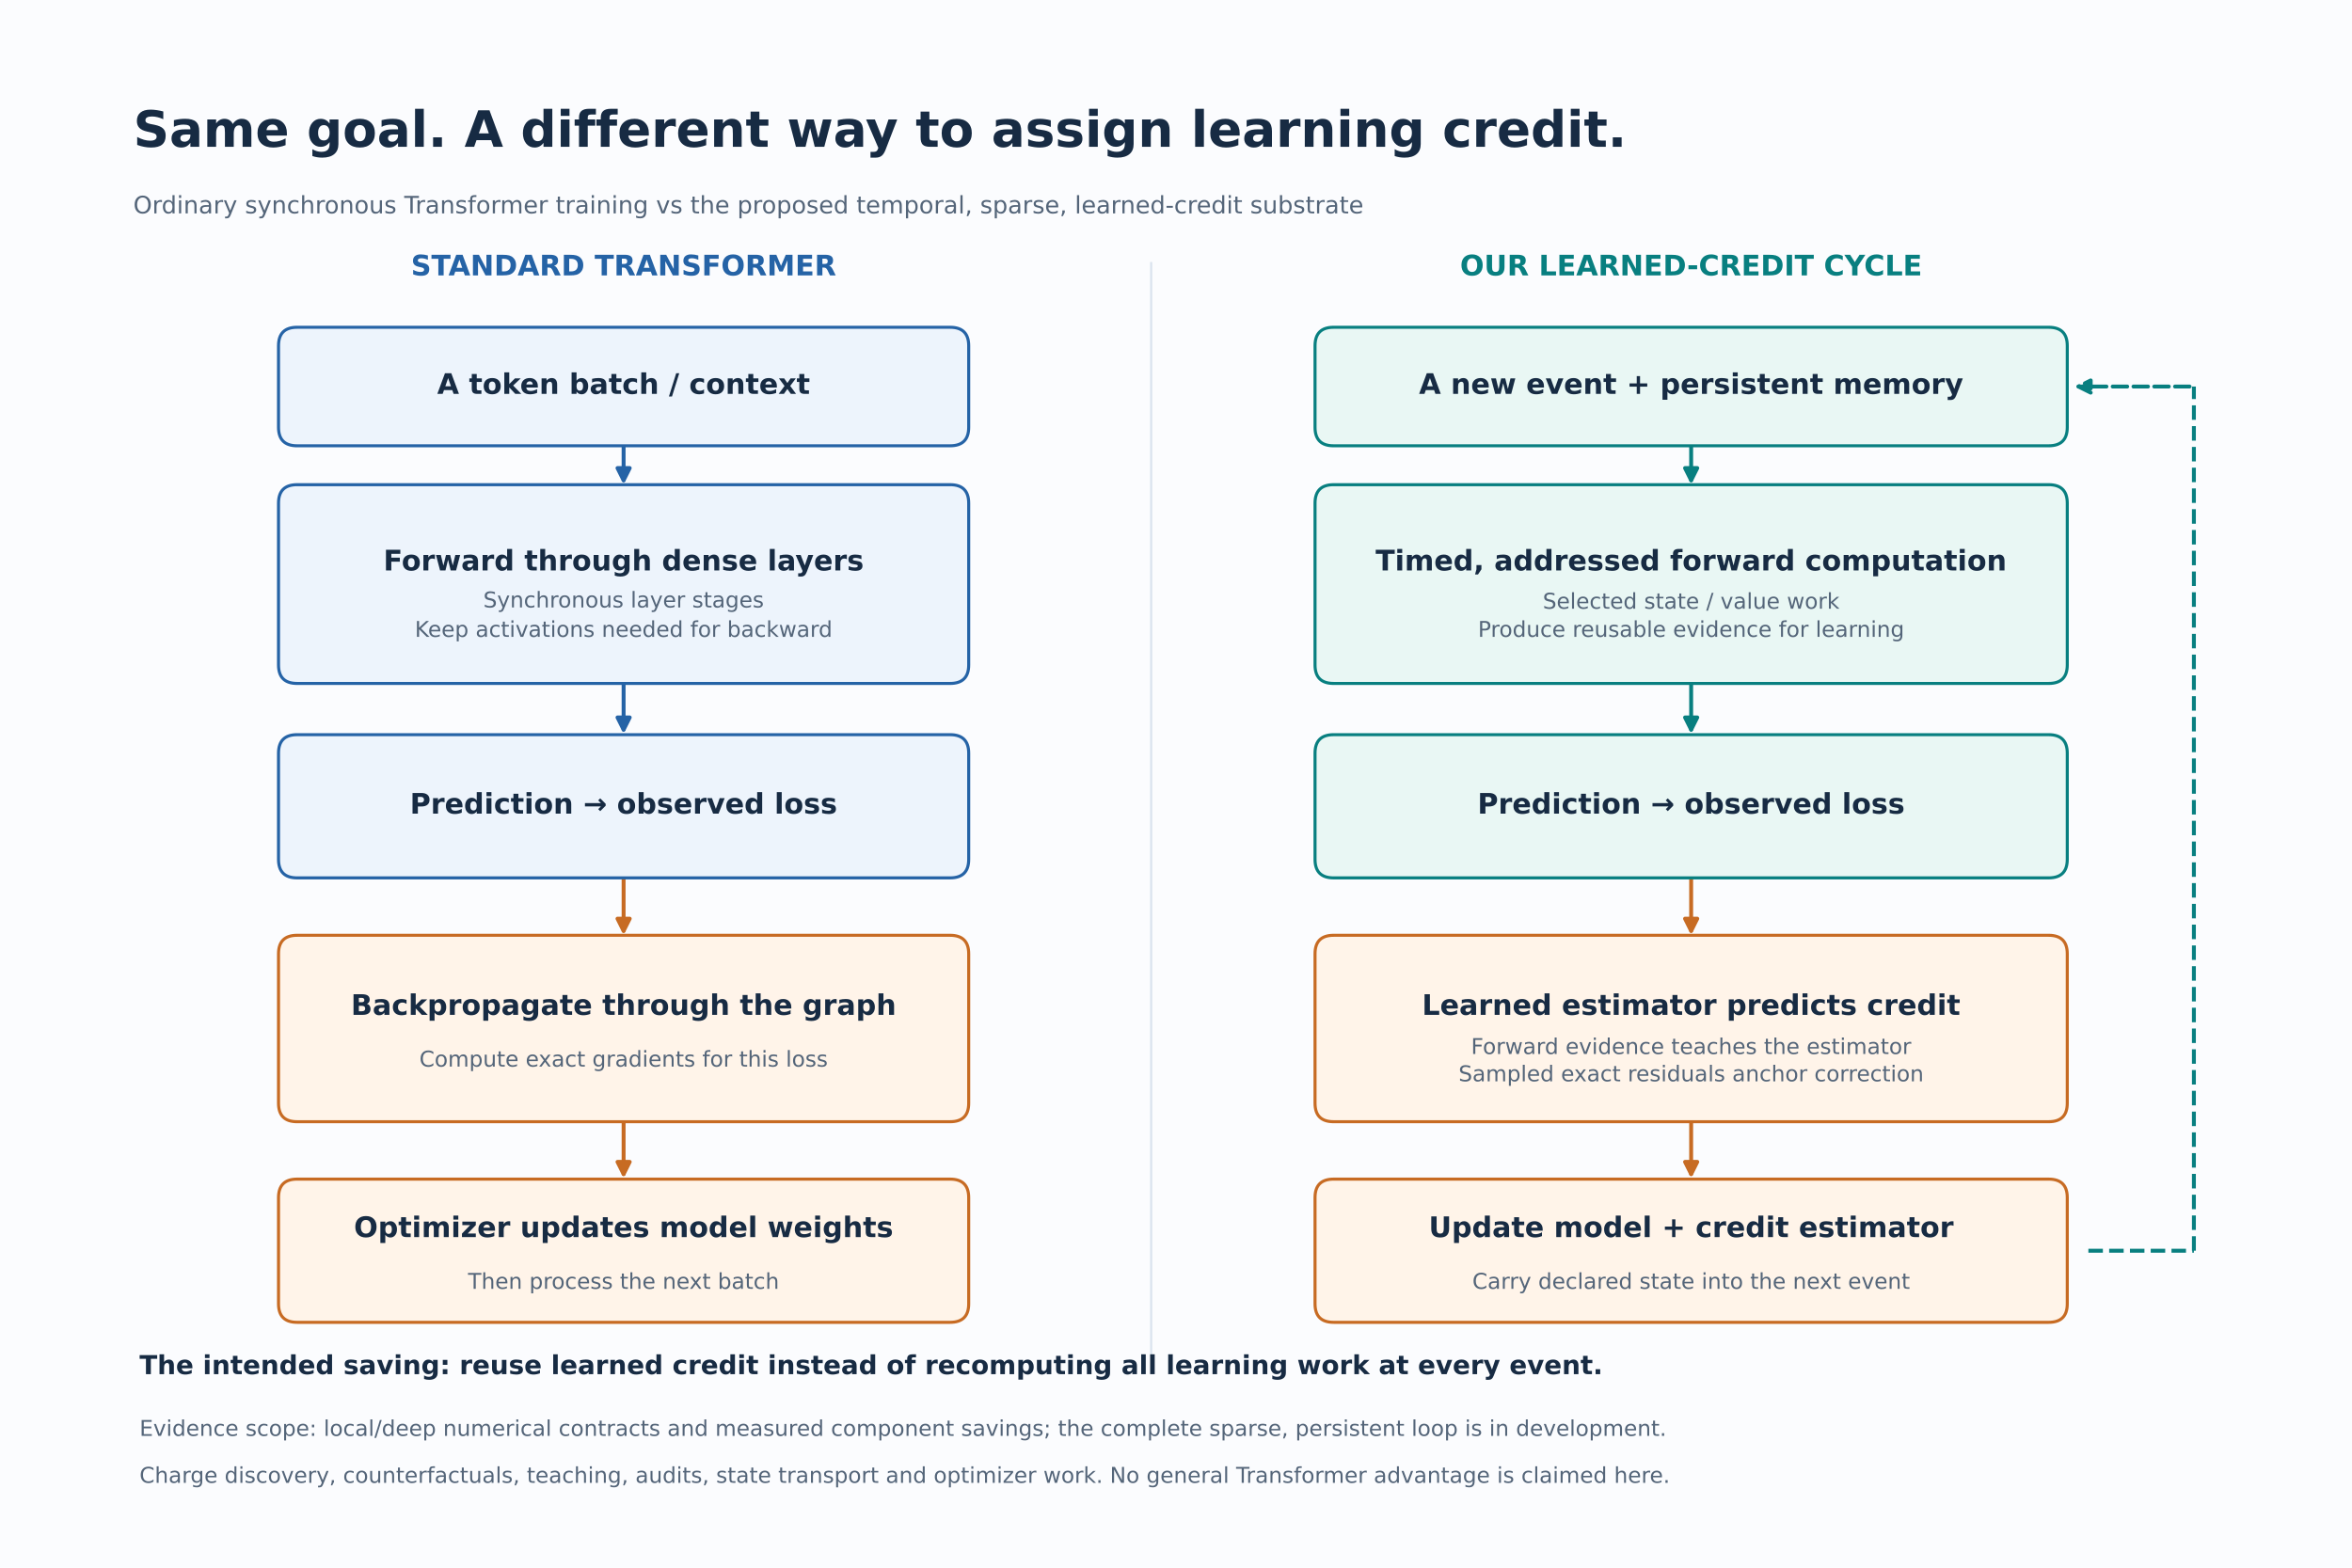
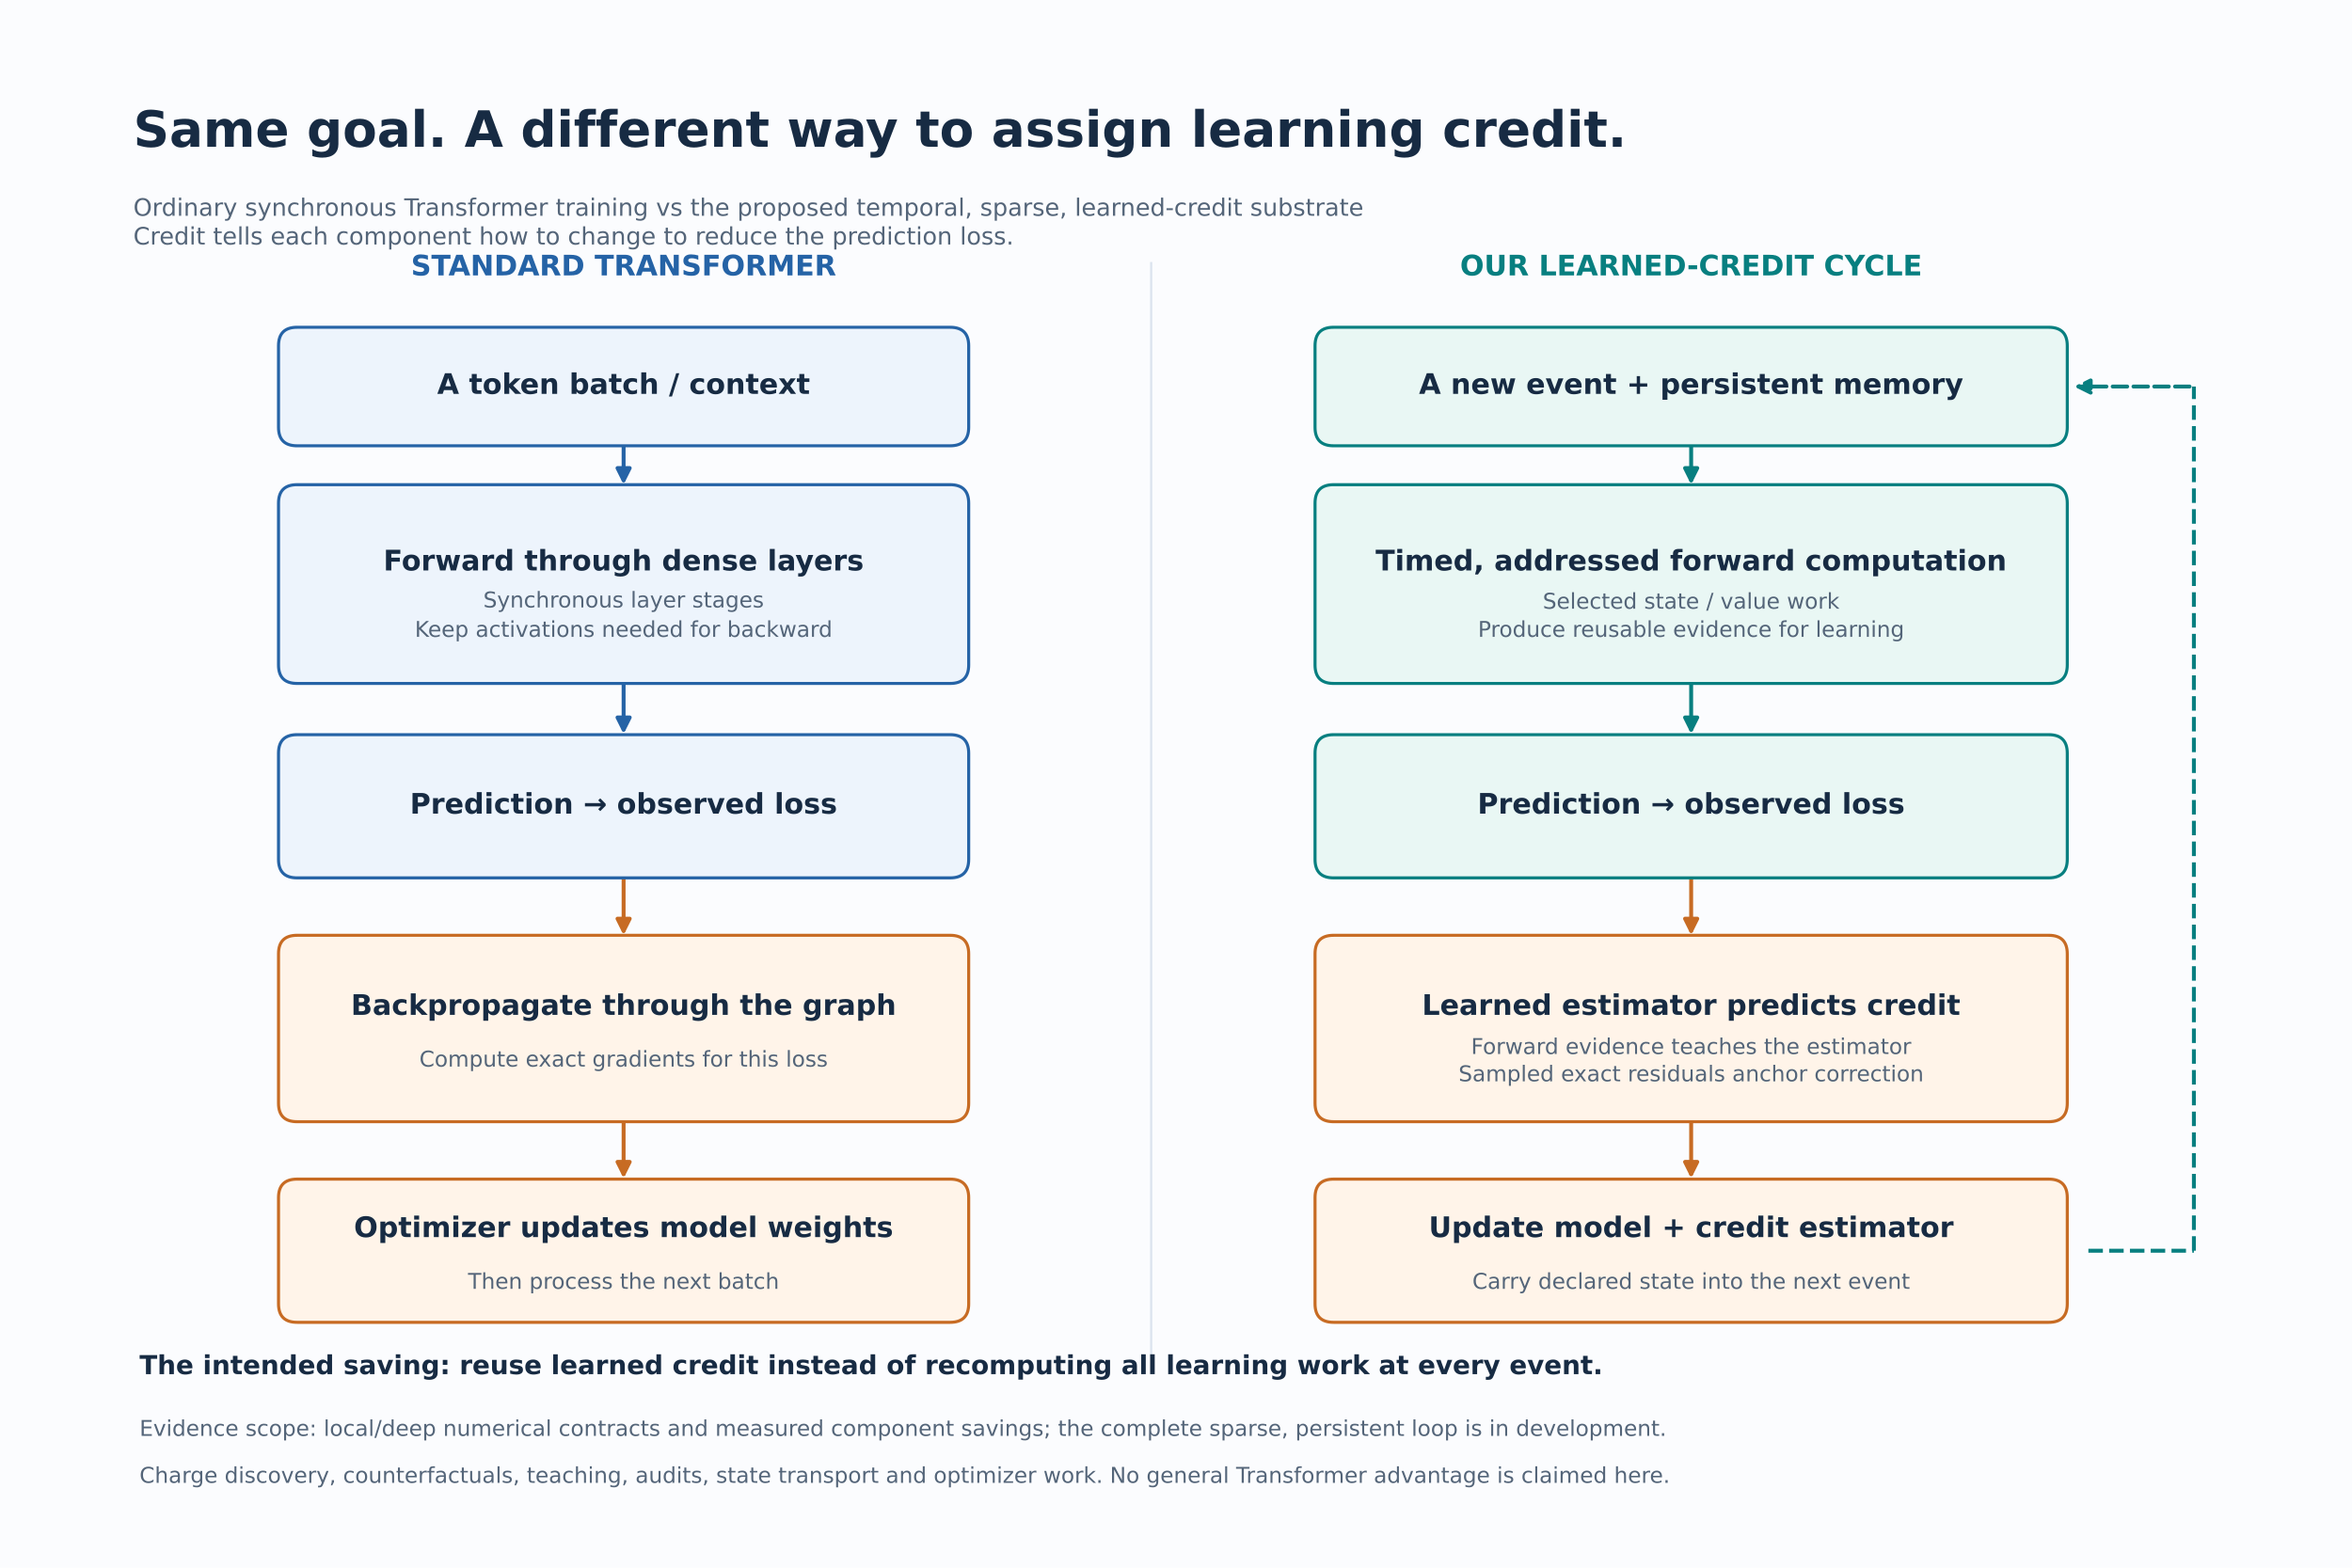
<svg xmlns="http://www.w3.org/2000/svg" width="1080pt" height="720pt" viewBox="0 0 1080 720" version="1.1">
  <defs>
    <style type="text/css">*{stroke-linejoin: round; stroke-linecap: butt}</style>
  </defs>
  <g id="figure_1">
    <g id="patch_1">
      <path d="M 0 720  L 1080 720  L 1080 0  L 0 0  z " style="fill: #fbfcfe" />
    </g>
    <g id="axes_1">
      <g id="patch_2">
-         <path d="M 286.35 203.34  Q 286.35 212.963 286.35 220.574  " clip-path="url(#p57a406624e)" style="fill: none; stroke: #2563a6; stroke-width: 1.8; stroke-linecap: round" />
-         <path d="M 289.15 214.974  L 286.35 220.574  L 283.55 214.974  z " clip-path="url(#p57a406624e)" style="fill: #2563a6; stroke: #2563a6; stroke-width: 1.8; stroke-linecap: round" />
+         <path d="M 286.35 203.34  Q 286.35 212.963 286.35 220.574  " clip-path="url(#p5f7de2a06b)" style="fill: none; stroke: #2563a6; stroke-width: 1.8; stroke-linecap: round" />
+         <path d="M 289.15 214.974  L 286.35 220.574  L 283.55 214.974  z " clip-path="url(#p5f7de2a06b)" style="fill: #2563a6; stroke: #2563a6; stroke-width: 1.8; stroke-linecap: round" />
      </g>
      <g id="patch_3">
-         <path d="M 286.35 313.901  Q 286.35 325.511 286.35 335.11  " clip-path="url(#p57a406624e)" style="fill: none; stroke: #2563a6; stroke-width: 1.8; stroke-linecap: round" />
-         <path d="M 289.15 329.51  L 286.35 335.11  L 283.55 329.51  z " clip-path="url(#p57a406624e)" style="fill: #2563a6; stroke: #2563a6; stroke-width: 1.8; stroke-linecap: round" />
+         <path d="M 286.35 313.901  Q 286.35 325.511 286.35 335.11  " clip-path="url(#p5f7de2a06b)" style="fill: none; stroke: #2563a6; stroke-width: 1.8; stroke-linecap: round" />
+         <path d="M 289.15 329.51  L 286.35 335.11  L 283.55 329.51  z " clip-path="url(#p5f7de2a06b)" style="fill: #2563a6; stroke: #2563a6; stroke-width: 1.8; stroke-linecap: round" />
      </g>
      <g id="patch_4">
-         <path d="M 286.35 403.489  Q 286.35 416.514 286.35 427.525  " clip-path="url(#p57a406624e)" style="fill: none; stroke: #c76b23; stroke-width: 1.8; stroke-linecap: round" />
-         <path d="M 289.15 421.925  L 286.35 427.525  L 283.55 421.925  z " clip-path="url(#p57a406624e)" style="fill: #c76b23; stroke: #c76b23; stroke-width: 1.8; stroke-linecap: round" />
+         <path d="M 286.35 403.489  Q 286.35 416.514 286.35 427.525  " clip-path="url(#p5f7de2a06b)" style="fill: none; stroke: #c76b23; stroke-width: 1.8; stroke-linecap: round" />
+         <path d="M 289.15 421.925  L 286.35 427.525  L 283.55 421.925  z " clip-path="url(#p5f7de2a06b)" style="fill: #c76b23; stroke: #c76b23; stroke-width: 1.8; stroke-linecap: round" />
      </g>
      <g id="patch_5">
-         <path d="M 286.35 515.188  Q 286.35 528.213 286.35 539.224  " clip-path="url(#p57a406624e)" style="fill: none; stroke: #c76b23; stroke-width: 1.8; stroke-linecap: round" />
-         <path d="M 289.15 533.624  L 286.35 539.224  L 283.55 533.624  z " clip-path="url(#p57a406624e)" style="fill: #c76b23; stroke: #c76b23; stroke-width: 1.8; stroke-linecap: round" />
+         <path d="M 286.35 515.188  Q 286.35 528.213 286.35 539.224  " clip-path="url(#p5f7de2a06b)" style="fill: none; stroke: #c76b23; stroke-width: 1.8; stroke-linecap: round" />
+         <path d="M 289.15 533.624  L 286.35 539.224  L 283.55 533.624  z " clip-path="url(#p5f7de2a06b)" style="fill: #c76b23; stroke: #c76b23; stroke-width: 1.8; stroke-linecap: round" />
      </g>
      <g id="patch_6">
-         <path d="M 776.55 203.34  Q 776.55 212.963 776.55 220.574  " clip-path="url(#p57a406624e)" style="fill: none; stroke: #087f80; stroke-width: 1.8; stroke-linecap: round" />
-         <path d="M 779.35 214.974  L 776.55 220.574  L 773.75 214.974  z " clip-path="url(#p57a406624e)" style="fill: #087f80; stroke: #087f80; stroke-width: 1.8; stroke-linecap: round" />
+         <path d="M 776.55 203.34  Q 776.55 212.963 776.55 220.574  " clip-path="url(#p5f7de2a06b)" style="fill: none; stroke: #087f80; stroke-width: 1.8; stroke-linecap: round" />
+         <path d="M 779.35 214.974  L 776.55 220.574  L 773.75 214.974  z " clip-path="url(#p5f7de2a06b)" style="fill: #087f80; stroke: #087f80; stroke-width: 1.8; stroke-linecap: round" />
      </g>
      <g id="patch_7">
-         <path d="M 776.55 313.901  Q 776.55 325.511 776.55 335.11  " clip-path="url(#p57a406624e)" style="fill: none; stroke: #087f80; stroke-width: 1.8; stroke-linecap: round" />
-         <path d="M 779.35 329.51  L 776.55 335.11  L 773.75 329.51  z " clip-path="url(#p57a406624e)" style="fill: #087f80; stroke: #087f80; stroke-width: 1.8; stroke-linecap: round" />
+         <path d="M 776.55 313.901  Q 776.55 325.511 776.55 335.11  " clip-path="url(#p5f7de2a06b)" style="fill: none; stroke: #087f80; stroke-width: 1.8; stroke-linecap: round" />
+         <path d="M 779.35 329.51  L 776.55 335.11  L 773.75 329.51  z " clip-path="url(#p5f7de2a06b)" style="fill: #087f80; stroke: #087f80; stroke-width: 1.8; stroke-linecap: round" />
      </g>
      <g id="patch_8">
-         <path d="M 776.55 403.489  Q 776.55 416.514 776.55 427.525  " clip-path="url(#p57a406624e)" style="fill: none; stroke: #c76b23; stroke-width: 1.8; stroke-linecap: round" />
-         <path d="M 779.35 421.925  L 776.55 427.525  L 773.75 421.925  z " clip-path="url(#p57a406624e)" style="fill: #c76b23; stroke: #c76b23; stroke-width: 1.8; stroke-linecap: round" />
+         <path d="M 776.55 403.489  Q 776.55 416.514 776.55 427.525  " clip-path="url(#p5f7de2a06b)" style="fill: none; stroke: #c76b23; stroke-width: 1.8; stroke-linecap: round" />
+         <path d="M 779.35 421.925  L 776.55 427.525  L 773.75 421.925  z " clip-path="url(#p5f7de2a06b)" style="fill: #c76b23; stroke: #c76b23; stroke-width: 1.8; stroke-linecap: round" />
      </g>
      <g id="patch_9">
-         <path d="M 776.55 515.188  Q 776.55 528.213 776.55 539.224  " clip-path="url(#p57a406624e)" style="fill: none; stroke: #c76b23; stroke-width: 1.8; stroke-linecap: round" />
-         <path d="M 779.35 533.624  L 776.55 539.224  L 773.75 533.624  z " clip-path="url(#p57a406624e)" style="fill: #c76b23; stroke: #c76b23; stroke-width: 1.8; stroke-linecap: round" />
+         <path d="M 776.55 515.188  Q 776.55 528.213 776.55 539.224  " clip-path="url(#p5f7de2a06b)" style="fill: none; stroke: #c76b23; stroke-width: 1.8; stroke-linecap: round" />
+         <path d="M 779.35 533.624  L 776.55 539.224  L 773.75 533.624  z " clip-path="url(#p5f7de2a06b)" style="fill: #c76b23; stroke: #c76b23; stroke-width: 1.8; stroke-linecap: round" />
      </g>
      <g id="line2d_1">
-         <path d="M 958.95 574.425  L 1007.4 574.425  " clip-path="url(#p57a406624e)" style="fill: none; stroke-dasharray: 6.66,2.88; stroke-dashoffset: 0; stroke: #087f80; stroke-width: 1.8" />
+         <path d="M 958.95 574.425  L 1007.4 574.425  " clip-path="url(#p5f7de2a06b)" style="fill: none; stroke-dasharray: 6.66,2.88; stroke-dashoffset: 0; stroke: #087f80; stroke-width: 1.8" />
      </g>
      <g id="line2d_2">
-         <path d="M 1007.4 574.425  L 1007.4 177.525  " clip-path="url(#p57a406624e)" style="fill: none; stroke-dasharray: 6.66,2.88; stroke-dashoffset: 0; stroke: #087f80; stroke-width: 1.8" />
+         <path d="M 1007.4 574.425  L 1007.4 177.525  " clip-path="url(#p5f7de2a06b)" style="fill: none; stroke-dasharray: 6.66,2.88; stroke-dashoffset: 0; stroke: #087f80; stroke-width: 1.8" />
      </g>
      <g id="patch_10">
-         <path d="M 1005.4 177.525  Q 978.898 177.525 954.41 177.525  " clip-path="url(#p57a406624e)" style="fill: none; stroke-dasharray: 6.66,2.88; stroke-dashoffset: 0; stroke: #087f80; stroke-width: 1.8; stroke-linecap: round" />
-         <path d="M 960.01 180.325  L 954.41 177.525  L 960.01 174.725  z " clip-path="url(#p57a406624e)" style="fill: #087f80; stroke-dasharray: 6.66,2.88; stroke-dashoffset: 0; stroke: #087f80; stroke-width: 1.8; stroke-linecap: round" />
+         <path d="M 1005.4 177.525  Q 978.898 177.525 954.41 177.525  " clip-path="url(#p5f7de2a06b)" style="fill: none; stroke-dasharray: 6.66,2.88; stroke-dashoffset: 0; stroke: #087f80; stroke-width: 1.8; stroke-linecap: round" />
+         <path d="M 960.01 180.325  L 954.41 177.525  L 960.01 174.725  z " clip-path="url(#p5f7de2a06b)" style="fill: #087f80; stroke-dasharray: 6.66,2.88; stroke-dashoffset: 0; stroke: #087f80; stroke-width: 1.8; stroke-linecap: round" />
      </g>
      <g id="line2d_3">
-         <path d="M 528.6 622.62  L 528.6 120.825  " clip-path="url(#p57a406624e)" style="fill: none; stroke: #dbe3ee; stroke-linecap: square" />
+         <path d="M 528.6 622.62  L 528.6 120.825  " clip-path="url(#p5f7de2a06b)" style="fill: none; stroke: #dbe3ee; stroke-linecap: square" />
      </g>
      <g id="patch_11">
-         <path d="M 136.44 204.741  L 436.26 204.741  Q 444.81 204.741 444.81 196.236  L 444.81 158.814  Q 444.81 150.309 436.26 150.309  L 136.44 150.309  Q 127.89 150.309 127.89 158.814  L 127.89 196.236  Q 127.89 204.741 136.44 204.741  z " clip-path="url(#p57a406624e)" style="fill: #edf4fc; stroke: #2563a6; stroke-width: 1.4; stroke-linejoin: miter" />
+         <path d="M 136.44 204.741  L 436.26 204.741  Q 444.81 204.741 444.81 196.236  L 444.81 158.814  Q 444.81 150.309 436.26 150.309  L 136.44 150.309  Q 127.89 150.309 127.89 158.814  L 127.89 196.236  Q 127.89 204.741 136.44 204.741  z " clip-path="url(#p5f7de2a06b)" style="fill: #edf4fc; stroke: #2563a6; stroke-width: 1.4; stroke-linejoin: miter" />
      </g>
      <g id="patch_12">
-         <path d="M 136.44 313.889  L 436.26 313.889  Q 444.81 313.889 444.81 305.384  L 444.81 231.107  Q 444.81 222.601 436.26 222.601  L 136.44 222.601  Q 127.89 222.601 127.89 231.107  L 127.89 305.384  Q 127.89 313.889 136.44 313.889  z " clip-path="url(#p57a406624e)" style="fill: #edf4fc; stroke: #2563a6; stroke-width: 1.4; stroke-linejoin: miter" />
+         <path d="M 136.44 313.889  L 436.26 313.889  Q 444.81 313.889 444.81 305.384  L 444.81 231.107  Q 444.81 222.601 436.26 222.601  L 136.44 222.601  Q 127.89 222.601 127.89 231.107  L 127.89 305.384  Q 127.89 313.889 136.44 313.889  z " clip-path="url(#p5f7de2a06b)" style="fill: #edf4fc; stroke: #2563a6; stroke-width: 1.4; stroke-linejoin: miter" />
      </g>
      <g id="patch_13">
-         <path d="M 136.44 403.191  L 436.26 403.191  Q 444.81 403.191 444.81 394.686  L 444.81 345.924  Q 444.81 337.419 436.26 337.419  L 136.44 337.419  Q 127.89 337.419 127.89 345.924  L 127.89 394.686  Q 127.89 403.191 136.44 403.191  z " clip-path="url(#p57a406624e)" style="fill: #edf4fc; stroke: #2563a6; stroke-width: 1.4; stroke-linejoin: miter" />
+         <path d="M 136.44 403.191  L 436.26 403.191  Q 444.81 403.191 444.81 394.686  L 444.81 345.924  Q 444.81 337.419 436.26 337.419  L 136.44 337.419  Q 127.89 337.419 127.89 345.924  L 127.89 394.686  Q 127.89 403.191 136.44 403.191  z " clip-path="url(#p5f7de2a06b)" style="fill: #edf4fc; stroke: #2563a6; stroke-width: 1.4; stroke-linejoin: miter" />
      </g>
      <g id="patch_14">
-         <path d="M 136.44 515.173  L 436.26 515.173  Q 444.81 515.173 444.81 506.668  L 444.81 438.062  Q 444.81 429.557 436.26 429.557  L 136.44 429.557  Q 127.89 429.557 127.89 438.062  L 127.89 506.668  Q 127.89 515.173 136.44 515.173  z " clip-path="url(#p57a406624e)" style="fill: #fff4e9; stroke: #c76b23; stroke-width: 1.4; stroke-linejoin: miter" />
+         <path d="M 136.44 515.173  L 436.26 515.173  Q 444.81 515.173 444.81 506.668  L 444.81 438.062  Q 444.81 429.557 436.26 429.557  L 136.44 429.557  Q 127.89 429.557 127.89 438.062  L 127.89 506.668  Q 127.89 515.173 136.44 515.173  z " clip-path="url(#p5f7de2a06b)" style="fill: #fff4e9; stroke: #c76b23; stroke-width: 1.4; stroke-linejoin: miter" />
      </g>
      <g id="patch_15">
-         <path d="M 136.44 607.311  L 436.26 607.311  Q 444.81 607.311 444.81 598.806  L 444.81 550.044  Q 444.81 541.539 436.26 541.539  L 136.44 541.539  Q 127.89 541.539 127.89 550.044  L 127.89 598.806  Q 127.89 607.311 136.44 607.311  z " clip-path="url(#p57a406624e)" style="fill: #fff4e9; stroke: #c76b23; stroke-width: 1.4; stroke-linejoin: miter" />
+         <path d="M 136.44 607.311  L 436.26 607.311  Q 444.81 607.311 444.81 598.806  L 444.81 550.044  Q 444.81 541.539 436.26 541.539  L 136.44 541.539  Q 127.89 541.539 127.89 550.044  L 127.89 598.806  Q 127.89 607.311 136.44 607.311  z " clip-path="url(#p5f7de2a06b)" style="fill: #fff4e9; stroke: #c76b23; stroke-width: 1.4; stroke-linejoin: miter" />
      </g>
      <g id="patch_16">
-         <path d="M 612.39 204.741  L 940.71 204.741  Q 949.26 204.741 949.26 196.236  L 949.26 158.814  Q 949.26 150.309 940.71 150.309  L 612.39 150.309  Q 603.84 150.309 603.84 158.814  L 603.84 196.236  Q 603.84 204.741 612.39 204.741  z " clip-path="url(#p57a406624e)" style="fill: #e9f7f4; stroke: #087f80; stroke-width: 1.4; stroke-linejoin: miter" />
+         <path d="M 612.39 204.741  L 940.71 204.741  Q 949.26 204.741 949.26 196.236  L 949.26 158.814  Q 949.26 150.309 940.71 150.309  L 612.39 150.309  Q 603.84 150.309 603.84 158.814  L 603.84 196.236  Q 603.84 204.741 612.39 204.741  z " clip-path="url(#p5f7de2a06b)" style="fill: #e9f7f4; stroke: #087f80; stroke-width: 1.4; stroke-linejoin: miter" />
      </g>
      <g id="patch_17">
-         <path d="M 612.39 313.889  L 940.71 313.889  Q 949.26 313.889 949.26 305.384  L 949.26 231.107  Q 949.26 222.601 940.71 222.601  L 612.39 222.601  Q 603.84 222.601 603.84 231.107  L 603.84 305.384  Q 603.84 313.889 612.39 313.889  z " clip-path="url(#p57a406624e)" style="fill: #e9f7f4; stroke: #087f80; stroke-width: 1.4; stroke-linejoin: miter" />
+         <path d="M 612.39 313.889  L 940.71 313.889  Q 949.26 313.889 949.26 305.384  L 949.26 231.107  Q 949.26 222.601 940.71 222.601  L 612.39 222.601  Q 603.84 222.601 603.84 231.107  L 603.84 305.384  Q 603.84 313.889 612.39 313.889  z " clip-path="url(#p5f7de2a06b)" style="fill: #e9f7f4; stroke: #087f80; stroke-width: 1.4; stroke-linejoin: miter" />
      </g>
      <g id="patch_18">
-         <path d="M 612.39 403.191  L 940.71 403.191  Q 949.26 403.191 949.26 394.686  L 949.26 345.924  Q 949.26 337.419 940.71 337.419  L 612.39 337.419  Q 603.84 337.419 603.84 345.924  L 603.84 394.686  Q 603.84 403.191 612.39 403.191  z " clip-path="url(#p57a406624e)" style="fill: #e9f7f4; stroke: #087f80; stroke-width: 1.4; stroke-linejoin: miter" />
+         <path d="M 612.39 403.191  L 940.71 403.191  Q 949.26 403.191 949.26 394.686  L 949.26 345.924  Q 949.26 337.419 940.71 337.419  L 612.39 337.419  Q 603.84 337.419 603.84 345.924  L 603.84 394.686  Q 603.84 403.191 612.39 403.191  z " clip-path="url(#p5f7de2a06b)" style="fill: #e9f7f4; stroke: #087f80; stroke-width: 1.4; stroke-linejoin: miter" />
      </g>
      <g id="patch_19">
-         <path d="M 612.39 515.173  L 940.71 515.173  Q 949.26 515.173 949.26 506.668  L 949.26 438.062  Q 949.26 429.557 940.71 429.557  L 612.39 429.557  Q 603.84 429.557 603.84 438.062  L 603.84 506.668  Q 603.84 515.173 612.39 515.173  z " clip-path="url(#p57a406624e)" style="fill: #fff4e9; stroke: #c76b23; stroke-width: 1.4; stroke-linejoin: miter" />
+         <path d="M 612.39 515.173  L 940.71 515.173  Q 949.26 515.173 949.26 506.668  L 949.26 438.062  Q 949.26 429.557 940.71 429.557  L 612.39 429.557  Q 603.84 429.557 603.84 438.062  L 603.84 506.668  Q 603.84 515.173 612.39 515.173  z " clip-path="url(#p5f7de2a06b)" style="fill: #fff4e9; stroke: #c76b23; stroke-width: 1.4; stroke-linejoin: miter" />
      </g>
      <g id="patch_20">
-         <path d="M 612.39 607.311  L 940.71 607.311  Q 949.26 607.311 949.26 598.806  L 949.26 550.044  Q 949.26 541.539 940.71 541.539  L 612.39 541.539  Q 603.84 541.539 603.84 550.044  L 603.84 598.806  Q 603.84 607.311 612.39 607.311  z " clip-path="url(#p57a406624e)" style="fill: #fff4e9; stroke: #c76b23; stroke-width: 1.4; stroke-linejoin: miter" />
+         <path d="M 612.39 607.311  L 940.71 607.311  Q 949.26 607.311 949.26 598.806  L 949.26 550.044  Q 949.26 541.539 940.71 541.539  L 612.39 541.539  Q 603.84 541.539 603.84 550.044  L 603.84 598.806  Q 603.84 607.311 612.39 607.311  z " clip-path="url(#p5f7de2a06b)" style="fill: #fff4e9; stroke: #c76b23; stroke-width: 1.4; stroke-linejoin: miter" />
      </g>
      <g id="text_1">
        <text style="font-weight: 700; font-size: 23px; font-family: 'DejaVu Sans'; text-anchor: start; fill: #172b43" x="61.2" y="67.426" transform="rotate(-0 61.2 67.42641)">Same goal. A different way to assign learning credit.</text>
      </g>
      <g id="text_2">
-         <text style="font-size: 11px; font-family: 'DejaVu Sans'; text-anchor: start; fill: #546579" x="61.2" y="97.998" transform="rotate(-0 61.2 97.99828)">Ordinary synchronous Transformer training vs the proposed temporal, sparse, learned-credit substrate</text>
+         <text style="font-size: 11px; font-family: 'DejaVu Sans'; fill: #546579" transform="translate(61.2 99.09936)">Ordinary synchronous Transformer training vs the proposed temporal, sparse, learned-credit substrate</text>
+         <text style="font-size: 11px; font-family: 'DejaVu Sans'; fill: #546579" transform="translate(61.2 112.3024)">Credit tells each component how to change to reduce the prediction loss.</text>
      </g>
      <g id="text_3">
        <text style="font-weight: 700; font-size: 13px; font-family: 'DejaVu Sans'; text-anchor: middle; fill: #2563a6" x="286.35" y="126.495" transform="rotate(-0 286.35 126.495)">STANDARD TRANSFORMER</text>
      </g>
      <g id="text_4">
        <text style="font-weight: 700; font-size: 13px; font-family: 'DejaVu Sans'; text-anchor: middle; fill: #087f80" x="776.55" y="126.495" transform="rotate(-0 776.55 126.495)">OUR LEARNED-CREDIT CYCLE</text>
      </g>
      <g id="text_5">
        <text style="font-weight: 700; font-size: 13px; font-family: 'DejaVu Sans'; text-anchor: middle; fill: #172b43" x="286.35" y="180.902" transform="rotate(-0 286.35 180.9025)">A token batch / context</text>
      </g>
      <g id="text_6">
        <text style="font-weight: 700; font-size: 13px; font-family: 'DejaVu Sans'; text-anchor: middle; fill: #172b43" x="286.35" y="261.983" transform="rotate(-0 286.35 261.9835)">Forward through dense layers</text>
      </g>
      <g id="text_7">
        <text style="font-size: 10px; font-family: 'DejaVu Sans'; fill: #546579" transform="translate(221.9164 278.9964)">Synchronous layer stages</text>
        <text style="font-size: 10px; font-family: 'DejaVu Sans'; fill: #546579" transform="translate(190.4688 292.4964)">Keep activations needed for backward</text>
      </g>
      <g id="text_8">
        <text style="font-weight: 700; font-size: 13px; font-family: 'DejaVu Sans'; text-anchor: middle; fill: #172b43" x="286.35" y="373.682" transform="rotate(-0 286.35 373.6825)">Prediction → observed loss</text>
      </g>
      <g id="text_9">
        <text style="font-weight: 700; font-size: 13px; font-family: 'DejaVu Sans'; text-anchor: middle; fill: #172b43" x="286.35" y="466.103" transform="rotate(-0 286.35 466.1035)">Backpropagate through the graph</text>
      </g>
      <g id="text_10">
        <text style="font-size: 10px; font-family: 'DejaVu Sans'; text-anchor: middle; fill: #546579" x="286.35" y="489.866" transform="rotate(-0 286.35 489.8664)">Compute exact gradients for this loss</text>
      </g>
      <g id="text_11">
        <text style="font-weight: 700; font-size: 13px; font-family: 'DejaVu Sans'; text-anchor: middle; fill: #172b43" x="286.35" y="568.163" transform="rotate(-0 286.35 568.1635)">Optimizer updates model weights</text>
      </g>
      <g id="text_12">
        <text style="font-size: 10px; font-family: 'DejaVu Sans'; text-anchor: middle; fill: #546579" x="286.35" y="591.926" transform="rotate(-0 286.35 591.9264)">Then process the next batch</text>
      </g>
      <g id="text_13">
        <text style="font-weight: 700; font-size: 13px; font-family: 'DejaVu Sans'; text-anchor: middle; fill: #172b43" x="776.55" y="180.902" transform="rotate(-0 776.55 180.9025)">A new event + persistent memory</text>
      </g>
      <g id="text_14">
        <text style="font-weight: 700; font-size: 13px; font-family: 'DejaVu Sans'; text-anchor: middle; fill: #172b43" x="776.55" y="261.983" transform="rotate(-0 776.55 261.9835)">Timed, addressed forward computation</text>
      </g>
      <g id="text_15">
        <text style="font-size: 10px; font-family: 'DejaVu Sans'; fill: #546579" transform="translate(708.4102 279.5722)">Selected state / value work</text>
        <text style="font-size: 10px; font-family: 'DejaVu Sans'; fill: #546579" transform="translate(678.65 292.4964)">Produce reusable evidence for learning</text>
      </g>
      <g id="text_16">
        <text style="font-weight: 700; font-size: 13px; font-family: 'DejaVu Sans'; text-anchor: middle; fill: #172b43" x="776.55" y="373.682" transform="rotate(-0 776.55 373.6825)">Prediction → observed loss</text>
      </g>
      <g id="text_17">
        <text style="font-weight: 700; font-size: 13px; font-family: 'DejaVu Sans'; text-anchor: middle; fill: #172b43" x="776.55" y="466.103" transform="rotate(-0 776.55 466.1035)">Learned estimator predicts credit</text>
      </g>
      <g id="text_18">
        <text style="font-size: 10px; font-family: 'DejaVu Sans'; fill: #546579" transform="translate(675.4703 484.0851)">Forward evidence teaches the estimator</text>
        <text style="font-size: 10px; font-family: 'DejaVu Sans'; fill: #546579" transform="translate(669.7422 496.6164)">Sampled exact residuals anchor correction</text>
      </g>
      <g id="text_19">
        <text style="font-weight: 700; font-size: 13px; font-family: 'DejaVu Sans'; text-anchor: middle; fill: #172b43" x="776.55" y="568.163" transform="rotate(-0 776.55 568.1635)">Update model + credit estimator</text>
      </g>
      <g id="text_20">
        <text style="font-size: 10px; font-family: 'DejaVu Sans'; text-anchor: middle; fill: #546579" x="776.55" y="591.926" transform="rotate(-0 776.55 591.9264)">Carry declared state into the next event</text>
      </g>
      <g id="text_21">
        <text style="font-weight: 700; font-size: 12px; font-family: 'DejaVu Sans'; text-anchor: start; fill: #172b43" x="64.05" y="631.125" transform="rotate(-0 64.05 631.125)">The intended saving: reuse learned credit instead of recomputing all learning work at every event.</text>
      </g>
      <g id="text_22">
        <text style="font-size: 10px; font-family: 'DejaVu Sans'; text-anchor: start; fill: #546579" x="64.05" y="659.475" transform="rotate(-0 64.05 659.475)">Evidence scope: local/deep numerical contracts and measured component savings; the complete sparse, persistent loop is in development.</text>
      </g>
      <g id="text_23">
        <text style="font-size: 10px; font-family: 'DejaVu Sans'; text-anchor: start; fill: #546579" x="64.05" y="681.021" transform="rotate(-0 64.05 681.021)">Charge discovery, counterfactuals, teaching, audits, state transport and optimizer work. No general Transformer advantage is claimed here.</text>
      </g>
    </g>
  </g>
  <defs>
-     <clipPath id="p57a406624e">
+     <clipPath id="p5f7de2a06b">
      <rect x="27" y="21.6" width="1026" height="680.4" />
    </clipPath>
  </defs>
</svg>
